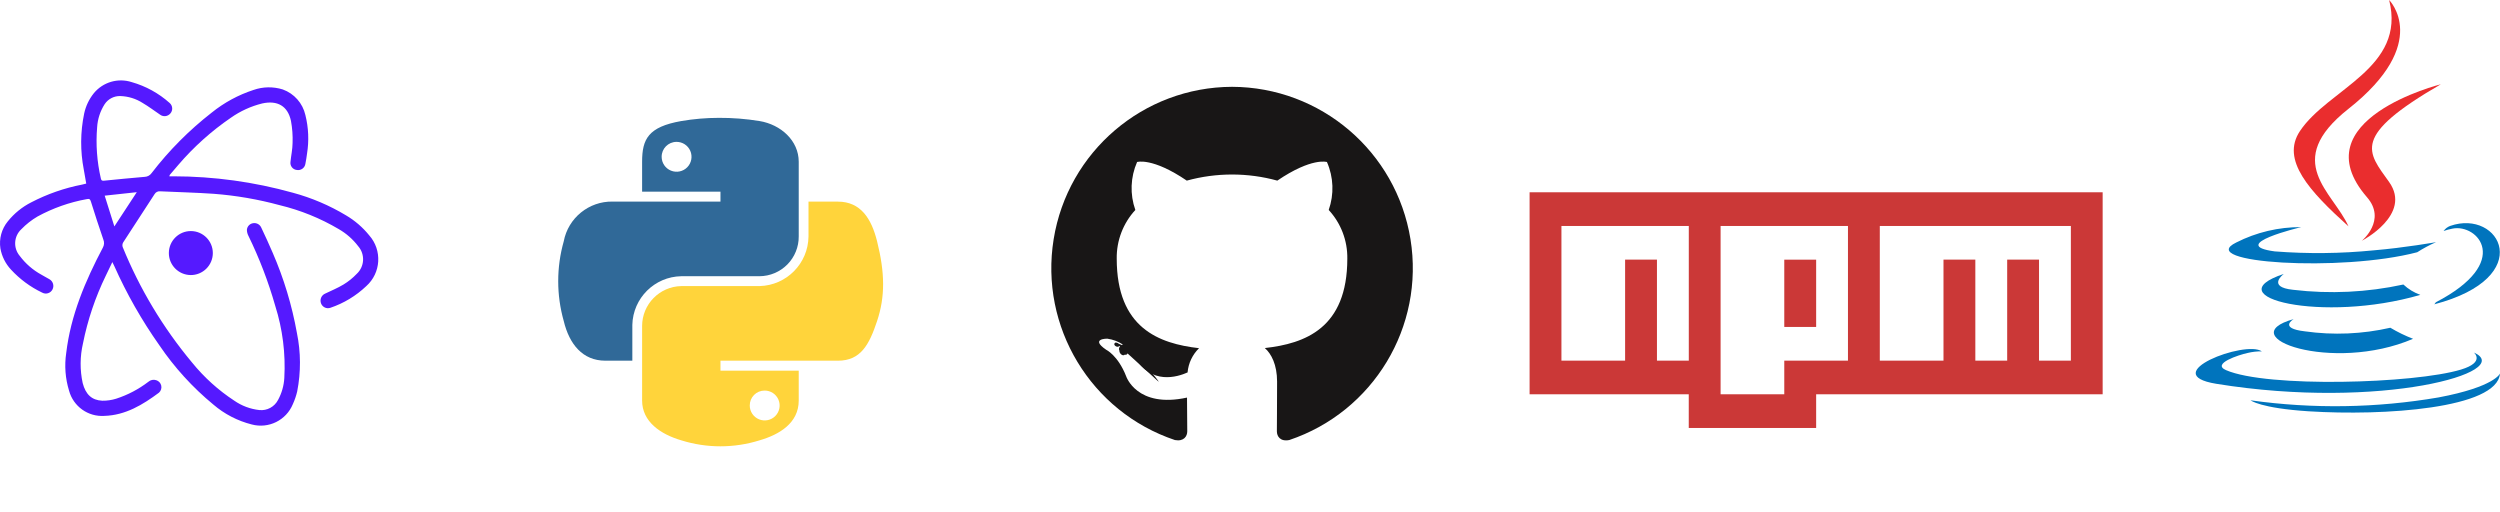
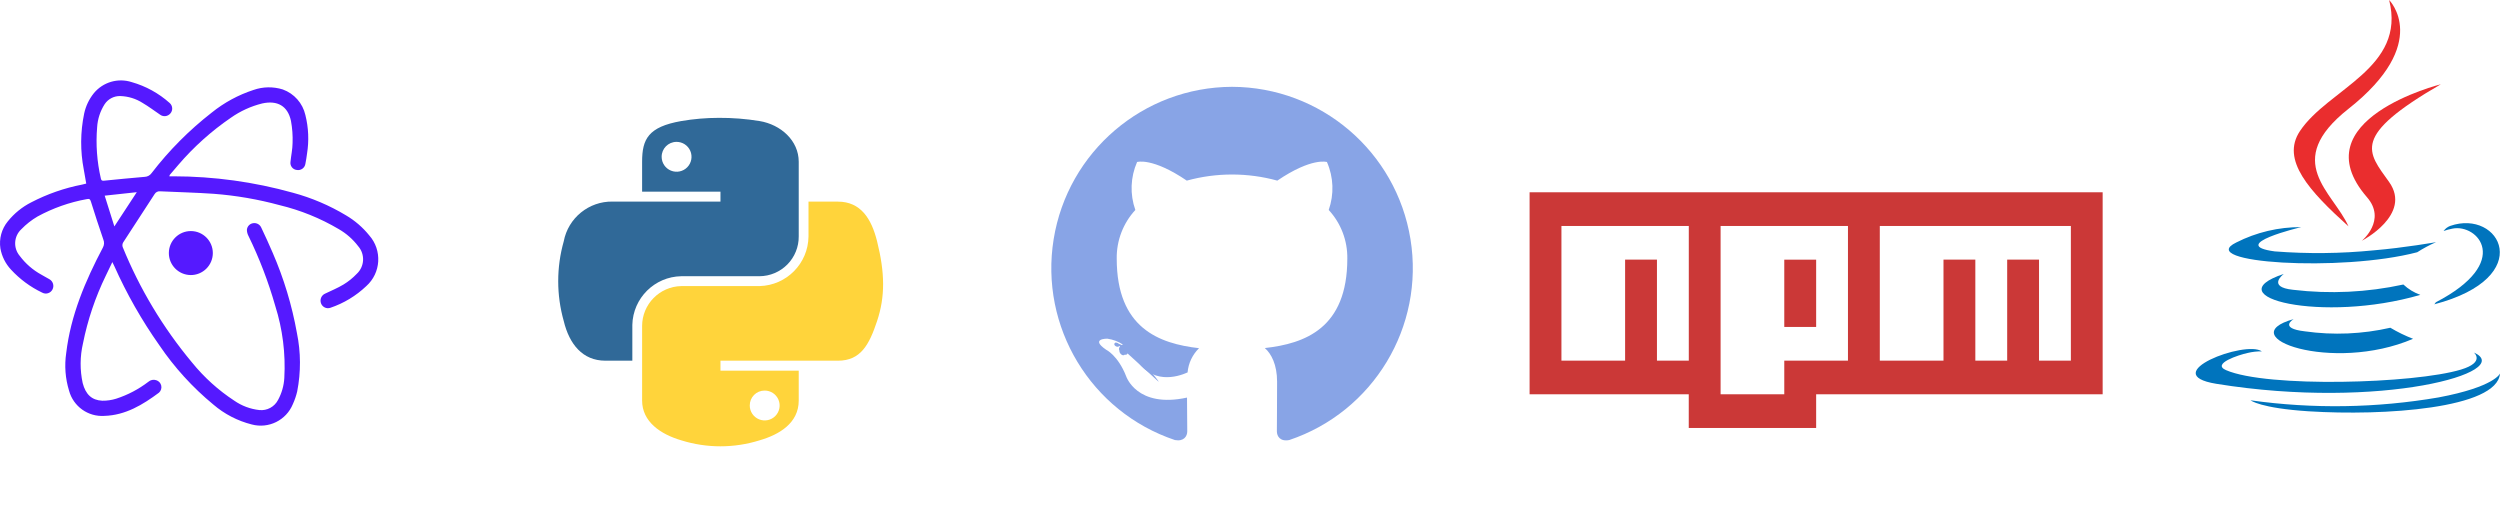
<svg xmlns="http://www.w3.org/2000/svg" width="403.062" height="82.453" viewBox="0 0 403.062 82.453">
  <defs>
    <linearGradient id="linear-gradient" x1="0.758" y1="16.144" x2="2.083" y2="15.015" gradientUnits="objectBoundingBox">
      <stop offset="0" stop-color="#5a9fd4" />
      <stop offset="1" stop-color="#306998" />
    </linearGradient>
    <linearGradient id="linear-gradient-2" x1="2.241" y1="13.881" x2="1.769" y2="14.539" gradientUnits="objectBoundingBox">
      <stop offset="0" stop-color="#ffd43b" />
      <stop offset="1" stop-color="#ffe873" />
    </linearGradient>
    <radialGradient id="radial-gradient" cx="-17.696" cy="-37.263" r="16.935" gradientTransform="matrix(0, -0.194, -0.852, 0, -77.8, -137.983)" gradientUnits="userSpaceOnUse">
      <stop offset="0" stop-color="#b8b8b8" stop-opacity="0.498" />
      <stop offset="1" stop-color="#7f7f7f" stop-opacity="0" />
    </radialGradient>
  </defs>
  <g id="othrt_langauage_logo" transform="translate(-123 -742)">
    <g id="Group_28" data-name="Group 28">
      <g id="Group_27" data-name="Group 27">
        <g id="github-original" transform="translate(288.888 750.897)">
-           <path id="Path_319" data-name="Path 319" d="M32.75,5.1a29.236,29.236,0,0,0-9.212,56.95c1.456.271,1.99-.634,1.99-1.406,0-.7-.027-3-.04-5.44-8.106,1.768-9.817-3.448-9.817-3.448-1.325-3.378-3.235-4.276-3.235-4.276-2.644-1.814.2-1.776.2-1.776A6.126,6.126,0,0,1,17.1,48.719c2.6,4.466,6.817,3.175,8.479,2.429a6.231,6.231,0,0,1,1.85-3.908C20.96,46.5,14.156,44,14.156,32.8a11.329,11.329,0,0,1,3-7.844,10.522,10.522,0,0,1,.282-7.733s2.446-.785,8.015,3a27.54,27.54,0,0,1,14.594,0c5.561-3.781,8-3,8-3a10.514,10.514,0,0,1,.286,7.733,11.307,11.307,0,0,1,3,7.844c0,11.224-6.817,13.694-13.3,14.418,1.046.907,1.977,2.686,1.977,5.411,0,3.91-.034,7.057-.034,8.019,0,.778.525,1.689,2,1.4A29.237,29.237,0,0,0,32.75,5.1Z" transform="translate(0 0)" fill="#181616" fill-rule="evenodd" />
-           <path id="Path_320" data-name="Path 320" d="M25.68,91.3c-.067.151-.3.2-.521.093s-.345-.3-.273-.456.3-.2.523-.095.347.307.27.458Zm-.374-.277,1.6,1.65c-.144.134-.428.072-.62-.141A.463.463,0,0,1,26.2,91.9c.15-.134.425-.07.624.141s.238.5.086.632Zm-.289-.311,1.488,2.061c-.186.13-.491.009-.679-.262s-.186-.6.005-.725.488-.013.679.255.185.6-.005.731Zm0,0,1.641,1.691c-.166.184-.521.134-.781-.116a.586.586,0,0,1-.173-.777c.169-.184.526-.133.787.116s.345.594.168.776Zm0,0,2.264.982c-.074.238-.415.346-.76.245s-.569-.382-.5-.623.414-.352.761-.244S32.086,96.852,32.015,97.094Zm0,0,2.487.182c.009.251-.283.458-.644.463s-.658-.195-.662-.441.286-.458.649-.465.657.195.657.443Zm0,0,2.314-.394c.043.244-.208.5-.567.562s-.679-.087-.725-.329.212-.5.565-.567.681.086.727.334Zm0,0" transform="translate(-11.106 -44.44)" fill="#181616" />
+           <path id="Path_319" data-name="Path 319" d="M32.75,5.1a29.236,29.236,0,0,0-9.212,56.95c1.456.271,1.99-.634,1.99-1.406,0-.7-.027-3-.04-5.44-8.106,1.768-9.817-3.448-9.817-3.448-1.325-3.378-3.235-4.276-3.235-4.276-2.644-1.814.2-1.776.2-1.776A6.126,6.126,0,0,1,17.1,48.719c2.6,4.466,6.817,3.175,8.479,2.429a6.231,6.231,0,0,1,1.85-3.908C20.96,46.5,14.156,44,14.156,32.8a11.329,11.329,0,0,1,3-7.844,10.522,10.522,0,0,1,.282-7.733s2.446-.785,8.015,3a27.54,27.54,0,0,1,14.594,0c5.561-3.781,8-3,8-3a10.514,10.514,0,0,1,.286,7.733,11.307,11.307,0,0,1,3,7.844c0,11.224-6.817,13.694-13.3,14.418,1.046.907,1.977,2.686,1.977,5.411,0,3.91-.034,7.057-.034,8.019,0,.778.525,1.689,2,1.4A29.237,29.237,0,0,0,32.75,5.1Z" transform="translate(0 0)" fill="#88a4e6" fill-rule="evenodd" />
+           <path id="Path_320" data-name="Path 320" d="M25.68,91.3c-.067.151-.3.2-.521.093s-.345-.3-.273-.456.3-.2.523-.095.347.307.27.458Zm-.374-.277,1.6,1.65c-.144.134-.428.072-.62-.141A.463.463,0,0,1,26.2,91.9c.15-.134.425-.07.624.141s.238.5.086.632Zm-.289-.311,1.488,2.061c-.186.13-.491.009-.679-.262s-.186-.6.005-.725.488-.013.679.255.185.6-.005.731Zm0,0,1.641,1.691c-.166.184-.521.134-.781-.116a.586.586,0,0,1-.173-.777c.169-.184.526-.133.787.116s.345.594.168.776Zm0,0,2.264.982c-.074.238-.415.346-.76.245s-.569-.382-.5-.623.414-.352.761-.244S32.086,96.852,32.015,97.094Zm0,0,2.487.182c.009.251-.283.458-.644.463s-.658-.195-.662-.441.286-.458.649-.465.657.195.657.443Zm0,0,2.314-.394c.043.244-.208.5-.567.562s-.679-.087-.725-.329.212-.5.565-.567.681.086.727.334Zm0,0" transform="translate(-11.106 -44.44)" fill="#88a4e6" />
        </g>
        <g id="java-original" transform="translate(459.031 740.413)">
          <path id="Path_321" data-name="Path 321" d="M43.085,91.737s-2.54,1.478,1.81,1.977a38.074,38.074,0,0,0,13.773-.582,24.137,24.137,0,0,0,3.663,1.786c-13.024,5.58-29.475-.323-19.246-3.181Zm-1.592-7.282s-2.85,2.11,1.5,2.561a53.741,53.741,0,0,0,17.775-.853,7.858,7.858,0,0,0,2.735,1.669C47.763,92.436,30.228,88.194,41.492,84.455Z" transform="translate(-9.316 -38.706)" fill="#0074bd" />
          <path id="Path_322" data-name="Path 322" d="M67.223,45.3c3.211,3.7-.842,7.019-.842,7.019s8.148-4.205,4.407-9.474c-3.5-4.911-6.175-7.35,8.332-15.764C79.12,27.085,56.348,32.77,67.223,45.3Z" transform="translate(-21.631 -11.909)" fill="#ea2d2e" />
          <path id="Path_323" data-name="Path 323" d="M62.817,89.949S64.7,91.5,60.745,92.7c-7.515,2.277-31.286,2.963-37.888.091-2.372-1.033,2.078-2.465,3.478-2.767a9.087,9.087,0,0,1,2.293-.258c-2.64-1.858-17.06,3.651-7.324,5.231C47.855,99.3,69.7,93.056,62.817,89.949ZM34.992,69.732S22.9,72.6,30.711,73.648A90.811,90.811,0,0,0,46.7,73.475c5-.42,10.026-1.318,10.026-1.318a21.347,21.347,0,0,0-3.04,1.627c-12.28,3.23-36,1.726-29.167-1.576a22.856,22.856,0,0,1,10.469-2.474ZM56.681,81.855c12.482-6.484,6.71-12.715,2.682-11.876a9.356,9.356,0,0,0-1.427.384A2.268,2.268,0,0,1,59,69.54c7.969-2.8,14.1,8.262-2.57,12.644A1.132,1.132,0,0,0,56.681,81.855Z" transform="translate(0 -31.53)" fill="#0074bd" />
          <path id="Path_324" data-name="Path 324" d="M63.013,1.587S69.924,8.5,56.457,19.132c-10.8,8.53-2.463,13.392,0,18.95-6.3-5.688-10.93-10.7-7.828-15.356C53.181,15.887,65.8,12.569,63.013,1.587Z" transform="translate(-13.856)" fill="#ea2d2e" />
          <path id="Path_325" data-name="Path 325" d="M43.971,120.679c11.978.766,30.377-.426,30.812-6.094,0,0-.837,2.149-9.9,3.854a98.426,98.426,0,0,1-30.316.466s1.532,1.269,9.4,1.775Z" transform="translate(-7.752 -52.779)" fill="#0074bd" />
        </g>
        <g id="python-original" transform="translate(200.188 759.013)">
          <path id="Path_326" data-name="Path 326" d="M38.689,1.988a36.079,36.079,0,0,0-6.037.515c-5.346.944-6.316,2.921-6.316,6.568v4.815H38.969v1.6H21.594A7.888,7.888,0,0,0,13.7,21.9a23.609,23.609,0,0,0,0,12.839c.9,3.74,3.043,6.4,6.714,6.4H24.76V35.368a8.028,8.028,0,0,1,7.892-7.848H45.271a6.365,6.365,0,0,0,6.316-6.42V9.071c0-3.424-2.889-6-6.316-6.568a39.463,39.463,0,0,0-6.582-.516ZM31.857,5.86a2.408,2.408,0,1,1-2.37,2.415,2.4,2.4,0,0,1,2.37-2.415Z" transform="translate(0 0)" fill="url(#linear-gradient)" />
          <path id="Path_327" data-name="Path 327" d="M66.072,28.38v5.61A8.1,8.1,0,0,1,58.18,42H45.561a6.445,6.445,0,0,0-6.316,6.42V60.45c0,3.423,2.977,5.437,6.316,6.419a21.146,21.146,0,0,0,12.619,0c3.18-.921,6.316-2.774,6.316-6.419V55.635H51.878V54.029H70.814c3.671,0,5.04-2.561,6.317-6.4,1.319-3.957,1.262-7.763,0-12.839-.908-3.655-2.64-6.406-6.317-6.406H66.072Zm-7.1,30.465a2.408,2.408,0,1,1-2.37,2.4A2.384,2.384,0,0,1,58.975,58.845Z" transform="translate(-12.909 -12.889)" fill="url(#linear-gradient-2)" />
          <path id="Path_328" data-name="Path 328" d="M64.986,116.463c0,1.813-7.58,3.283-16.93,3.283s-16.93-1.47-16.93-3.283,7.58-3.283,16.93-3.283S64.986,114.649,64.986,116.463Z" transform="translate(-8.944 -54.305)" opacity="0.444" fill="url(#radial-gradient)" />
        </g>
      </g>
      <path id="npm-original-wordmark" d="M2,38.5H94.392V71.068H48.2V76.5H27.661V71.068H2ZM7.134,65.644H17.4V49.356h5.134V65.644h5.134V43.932H7.134ZM32.795,43.932V71.068H43.062V65.644H53.33V43.932Zm10.267,5.432H48.2V60.212H43.062Zm15.4-5.432V65.644H68.731V49.356h5.134V65.644H79V49.356h5.134V65.644h5.134V43.932Z" transform="translate(367.608 734.5)" fill="#cb3837" />
      <path id="atom-original" d="M19.617,36.281c-.393.817-.736,1.507-1.061,2.207A45.159,45.159,0,0,0,14.882,49.4a14.618,14.618,0,0,0-.045,6.386c.476,1.829,1.466,2.769,3.16,2.846a7.2,7.2,0,0,0,2.238-.326,17.309,17.309,0,0,0,5.181-2.718,1.3,1.3,0,0,1,1.277-.266,1.181,1.181,0,0,1,.447,2.008c-2.626,1.956-5.4,3.643-8.807,3.748a5.517,5.517,0,0,1-5.693-4.065,13.738,13.738,0,0,1-.459-6.066c.723-6.089,3.073-11.621,5.9-16.983a1.479,1.479,0,0,0,.085-1.319c-.7-2.024-1.36-4.065-2-6.109-.122-.387-.247-.5-.668-.405a26.421,26.421,0,0,0-7.941,2.8,12.269,12.269,0,0,0-2.613,2.053,3.119,3.119,0,0,0-.254,4.3,10.842,10.842,0,0,0,3.5,3.034c.418.256.858.473,1.279.724A1.239,1.239,0,0,1,9.965,40.7,1.21,1.21,0,0,1,8.3,41.2a16.5,16.5,0,0,1-5.028-3.714,6.743,6.743,0,0,1-1.7-3.4,5.552,5.552,0,0,1,1.191-4.369,11.515,11.515,0,0,1,3.794-3.076,30.37,30.37,0,0,1,8.2-2.857c.2-.042.388-.1.653-.161-.134-.76-.278-1.5-.393-2.241a22.855,22.855,0,0,1,.06-9.06,7.855,7.855,0,0,1,1.557-3.267,5.651,5.651,0,0,1,6.105-1.79,15.517,15.517,0,0,1,6.122,3.367,1.191,1.191,0,0,1,.109,1.689,1.218,1.218,0,0,1-1.687.171c-.921-.627-1.817-1.3-2.775-1.864a7.073,7.073,0,0,0-3.587-1.115,2.924,2.924,0,0,0-2.545,1.314,7.765,7.765,0,0,0-1.21,3.717,26.777,26.777,0,0,0,.6,8.255c.058.29.169.392.474.362,2.2-.22,4.4-.439,6.606-.623a1.408,1.408,0,0,0,1.089-.588,54.255,54.255,0,0,1,9.7-9.764A21.242,21.242,0,0,1,42.372,8.53,7.519,7.519,0,0,1,47.1,8.449a5.738,5.738,0,0,1,3.641,4.124,15.484,15.484,0,0,1,.264,6.237c-.063.536-.157,1.069-.258,1.6a1.185,1.185,0,0,1-1.392,1.019,1.143,1.143,0,0,1-1.013-1.334c.1-1.008.325-2.011.335-3.017a16.343,16.343,0,0,0-.261-3.568c-.517-2.4-2.18-3.348-4.641-2.805a15.1,15.1,0,0,0-5.042,2.3,43.53,43.53,0,0,0-8.472,7.6c-.472.53-.926,1.077-1.384,1.619-.028.032-.026.09-.061.227h.664a71.88,71.88,0,0,1,19.264,2.654,33.609,33.609,0,0,1,8.55,3.643,13.841,13.841,0,0,1,3.744,3.23,5.812,5.812,0,0,1-.491,8.188,15.669,15.669,0,0,1-5.772,3.483,1.189,1.189,0,0,1-1.5-.686,1.237,1.237,0,0,1,.669-1.608c.987-.478,2.013-.892,2.946-1.46a10.285,10.285,0,0,0,2.121-1.707,3.209,3.209,0,0,0,.247-4.465,10.533,10.533,0,0,0-3.142-2.762A34.7,34.7,0,0,0,46.575,27.1a57.007,57.007,0,0,0-10.616-1.829c-2.864-.2-5.738-.262-8.607-.4a.932.932,0,0,0-.928.458c-1.682,2.594-3.383,5.176-5.056,7.776a.918.918,0,0,0-.09.73A70.522,70.522,0,0,0,32.452,52.452a29.745,29.745,0,0,0,6.822,6.169,8.737,8.737,0,0,0,4.036,1.515A3.041,3.041,0,0,0,46.338,58.5a8.362,8.362,0,0,0,1.006-3.527,32.469,32.469,0,0,0-1.466-11.648,68.59,68.59,0,0,0-4.326-11.289,2.116,2.116,0,0,1-.24-.959,1.17,1.17,0,0,1,1.049-1.074,1.217,1.217,0,0,1,1.273.731c.622,1.331,1.253,2.66,1.822,4.014a58.114,58.114,0,0,1,3.92,12.962,23.951,23.951,0,0,1,.047,9.415,10.847,10.847,0,0,1-.7,2.054,5.6,5.6,0,0,1-6.63,3.28,15.283,15.283,0,0,1-6.2-3.217,45.322,45.322,0,0,1-8.682-9.532,75.436,75.436,0,0,1-7.283-12.8c-.076-.167-.162-.33-.311-.632ZM18.384,25.57l1.56,4.96,3.616-5.52-5.176.561Zm13.845,12.8a3.545,3.545,0,1,1,3.59-3.549A3.549,3.549,0,0,1,32.229,38.373Z" transform="translate(121.494 747.974)" fill="#5519ff" fill-rule="evenodd" />
    </g>
  </g>
</svg>
